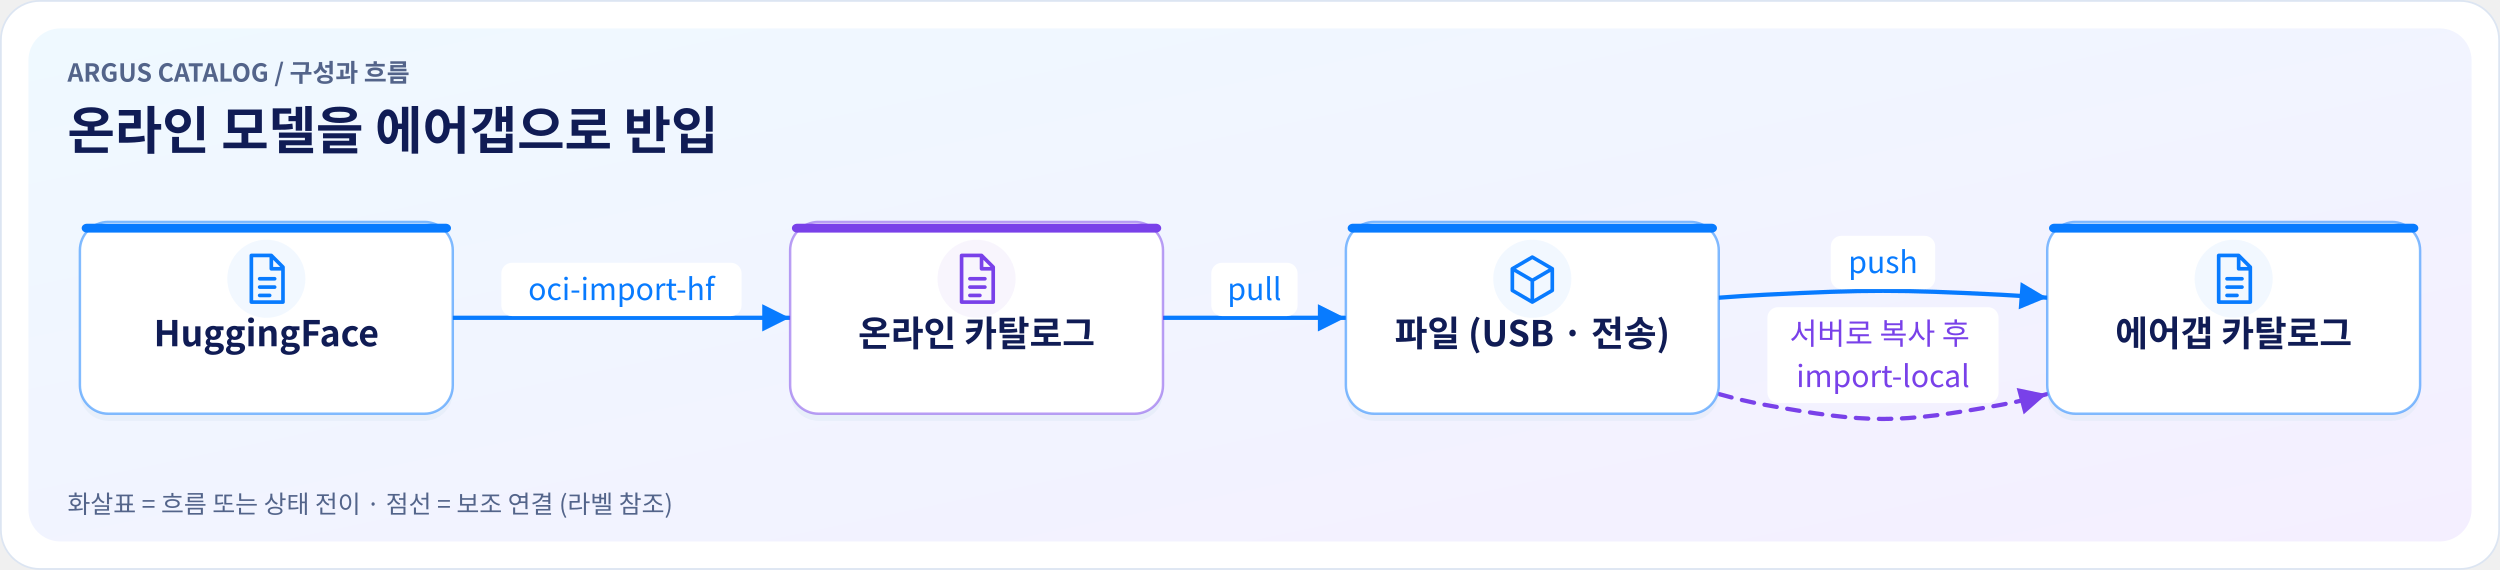
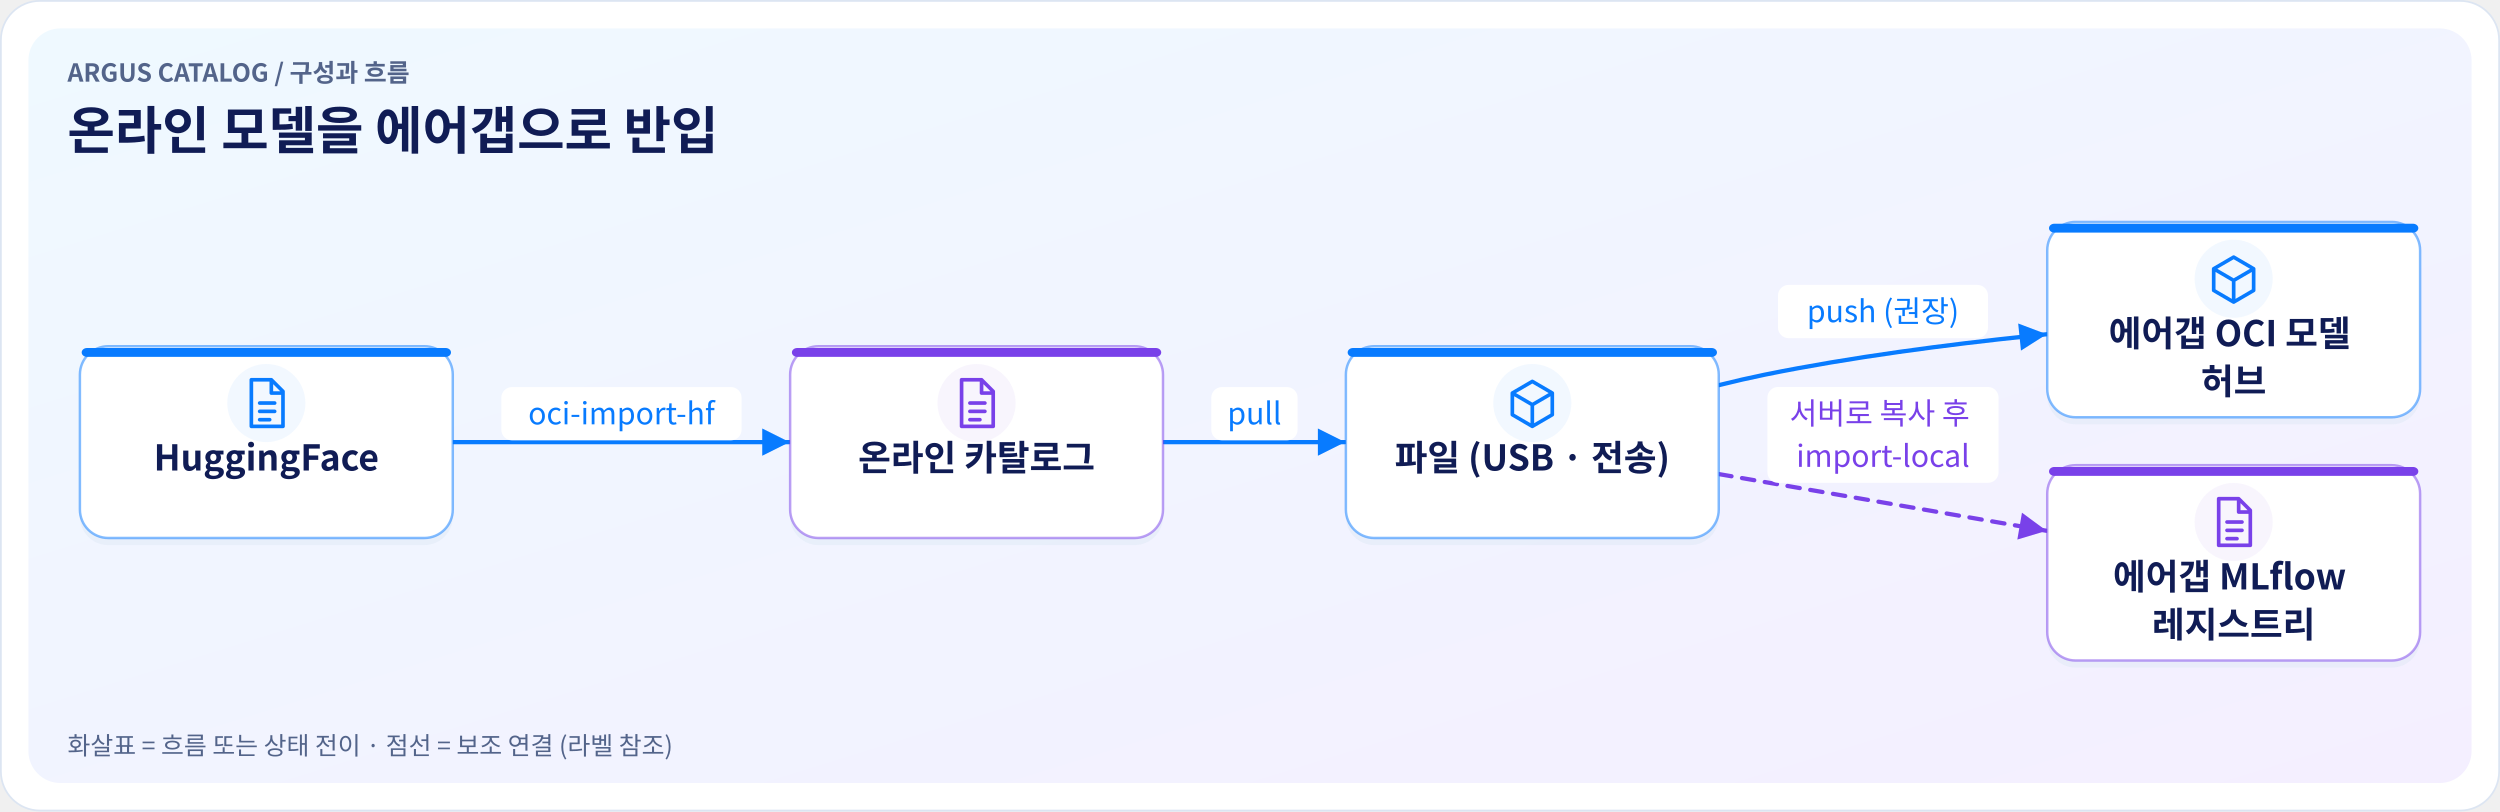
- <svg xmlns="http://www.w3.org/2000/svg" width="1408" height="321" viewBox="0 0 1408 321" role="img" aria-labelledby="title desc">
+ <svg xmlns="http://www.w3.org/2000/svg" width="1408" height="457" viewBox="0 0 1408 457" role="img" aria-labelledby="title desc">
  <defs>
    <linearGradient id="panel" x2="1" y2="1">
      <stop stop-color="#eff9ff" />
      <stop offset="1" stop-color="#f4efff" />
    </linearGradient>
    <marker id="arrow-blue" viewBox="0 0 10 10" refX="9" refY="5" markerWidth="8" markerHeight="8" orient="auto-start-reverse">
      <path d="M1 1 9 5 1 9Z" fill="#087bff" />
    </marker>
    <marker id="back-blue" viewBox="0 0 10 10" refX="1" refY="5" markerWidth="8" markerHeight="8" orient="auto">
      <path d="M9 1 1 5 9 9Z" fill="#087bff" />
    </marker>
    <marker id="arrow-purple" viewBox="0 0 10 10" refX="9" refY="5" markerWidth="8" markerHeight="8" orient="auto-start-reverse">
      <path d="M1 1 9 5 1 9Z" fill="#7941e9" />
    </marker>
    <marker id="back-purple" viewBox="0 0 10 10" refX="1" refY="5" markerWidth="8" markerHeight="8" orient="auto">
      <path d="M9 1 1 5 9 9Z" fill="#7941e9" />
    </marker>
    <marker id="arrow-teal" viewBox="0 0 10 10" refX="9" refY="5" markerWidth="8" markerHeight="8" orient="auto-start-reverse">
      <path d="M1 1 9 5 1 9Z" fill="#009eaa" />
    </marker>
    <marker id="back-teal" viewBox="0 0 10 10" refX="1" refY="5" markerWidth="8" markerHeight="8" orient="auto">
      <path d="M9 1 1 5 9 9Z" fill="#009eaa" />
    </marker>
    <marker id="arrow-red" viewBox="0 0 10 10" refX="9" refY="5" markerWidth="8" markerHeight="8" orient="auto-start-reverse">
      <path d="M1 1 9 5 1 9Z" fill="#d84b65" />
    </marker>
    <marker id="back-red" viewBox="0 0 10 10" refX="1" refY="5" markerWidth="8" markerHeight="8" orient="auto">
      <path d="M9 1 1 5 9 9Z" fill="#d84b65" />
    </marker>
  </defs>
  <g font-family="Noto Sans CJK KR, Noto Sans KR, sans-serif">
-     <rect x="0.5" y="0.5" width="1407" height="319.95" rx="22" fill="white" stroke="#dce5f2" />
-     <rect x="16" y="16" width="1376" height="288.95" rx="18" fill="url(#panel)" stroke="none" />
+     <rect x="0.5" y="0.5" width="1407" height="456" rx="22" fill="white" stroke="#dce5f2" />
+     <rect x="16" y="16" width="1376" height="425" rx="18" fill="url(#panel)" stroke="none" />
    <text x="38" y="46" fill="#53648a" font-size="14" font-weight="600" text-anchor="start">
      <tspan x="38" dy="0">ARGUS CATALOG  /  구성과 흐름</tspan>
    </text>
    <text x="38" y="84" fill="#101c55" font-size="29" font-weight="700" text-anchor="start">
      <tspan x="38" dy="0">온라인 모델을 에어갭으로 반입</tspan>
    </text>
-     <path d="M255.31 179 C310.62 179 378.65 179 435.3 179 L444.65 179" fill="none" stroke="#087bff" stroke-width="2.4" stroke-linejoin="round" stroke-linecap="round" marker-end="url(#arrow-blue)" />
-     <rect x="282.35" y="148" width="135.3" height="30" rx="6" fill="#ffffff" stroke="none" />
-     <text x="350" y="169" fill="#087bff" font-size="17" font-weight="500" text-anchor="middle">
+     <path d="M255.31 249 C310.62 249 378.65 249 435.3 249 L444.65 249" fill="none" stroke="#087bff" stroke-width="2.4" stroke-linejoin="round" stroke-linecap="round" marker-end="url(#arrow-blue)" />
+     <rect x="282.35" y="218" width="135.3" height="30" rx="6" fill="#ffffff" stroke="none" />
+     <text x="350" y="239" fill="#087bff" font-size="17" font-weight="500" text-anchor="middle">
      <tspan x="350" dy="0">oci-import-hf</tspan>
    </text>
-     <path d="M655.42 179 C685.25 179 717.89 179 748.25 179 L757.59 179" fill="none" stroke="#087bff" stroke-width="2.4" stroke-linejoin="round" stroke-linecap="round" marker-end="url(#arrow-blue)" />
-     <rect x="682.2" y="148" width="48.6" height="30" rx="6" fill="#ffffff" stroke="none" />
-     <text x="706.5" y="169" fill="#087bff" font-size="17" font-weight="500" text-anchor="middle">
+     <path d="M655.42 249 C685.25 249 717.89 249 748.25 249 L757.59 249" fill="none" stroke="#087bff" stroke-width="2.4" stroke-linejoin="round" stroke-linecap="round" marker-end="url(#arrow-blue)" />
+     <rect x="682.2" y="218" width="48.6" height="30" rx="6" fill="#ffffff" stroke="none" />
+     <text x="706.5" y="239" fill="#087bff" font-size="17" font-weight="500" text-anchor="middle">
      <tspan x="706.5" dy="0">pull</tspan>
    </text>
-     <path d="M968.24 167.66 C976.94 166.99 985.62 166.42 994 166 C1053.04 163.06 1067.96 163.06 1127 166 C1132.37 166.27 1137.86 166.6 1143.4 166.98 L1152.8 167.66" fill="none" stroke="#087bff" stroke-width="2.4" stroke-linejoin="round" stroke-linecap="round" marker-end="url(#arrow-blue)" />
-     <rect x="1031.1" y="132.8" width="58.8" height="30" rx="6" fill="#ffffff" stroke="none" />
-     <text x="1060.5" y="153.8" fill="#087bff" font-size="17" font-weight="500" text-anchor="middle">
-       <tspan x="1060.5" dy="0">push</tspan>
+     <path d="M968.28 216.87 C976.94 214.71 985.59 212.71 994 211 C1042.57 201.11 1096.88 194.05 1143.47 189.2 L1152.7 188.25" fill="none" stroke="#087bff" stroke-width="2.4" stroke-linejoin="round" stroke-linecap="round" marker-end="url(#arrow-blue)" />
+     <rect x="1001.35" y="160.45" width="118.3" height="30" rx="6" fill="#ffffff" stroke="none" />
+     <text x="1060.5" y="181.45" fill="#087bff" font-size="17" font-weight="500" text-anchor="middle">
+       <tspan x="1060.5" dy="0">push (권장)</tspan>
    </text>
-     <path d="M968.45 222.02 C976.99 224.42 985.58 226.47 994 228 C1052.15 238.6 1068.85 238.6 1127 228 C1132.53 227 1138.13 225.77 1143.74 224.36 L1152.6 222.02" fill="none" stroke="#7941e9" stroke-width="2.4" stroke-linejoin="round" stroke-linecap="round" stroke-dasharray="7 6" marker-end="url(#arrow-purple)" />
-     <rect x="995.4" y="173" width="130.2" height="54" rx="6" fill="#ffffff" stroke="none" />
-     <text x="1060.5" y="194" fill="#7941e9" font-size="17" font-weight="500" text-anchor="middle">
+     <path d="M968.28 267.04 C1022.24 276.38 1088.2 287.79 1143.45 297.35 L1152.6 298.93" fill="none" stroke="#7941e9" stroke-width="2.4" stroke-linejoin="round" stroke-linecap="round" stroke-dasharray="7 6" marker-end="url(#arrow-purple)" />
+     <rect x="995.4" y="217.94" width="130.2" height="54" rx="6" fill="#ffffff" stroke="none" />
+     <text x="1060.5" y="238.94" fill="#7941e9" font-size="17" font-weight="500" text-anchor="middle">
      <tspan x="1060.5" dy="0">서버로 복사 후</tspan>
      <tspan x="1060.5" dy="24">import-local</tspan>
    </text>
-     <rect x="45" y="129" width="210" height="108" rx="16" fill="#dbe6f4" stroke="none" opacity=".42" />
-     <rect x="45" y="125" width="210" height="108" rx="16" fill="#ffffff" stroke="#087bff80" stroke-width="1.4" />
-     <rect x="46" y="126" width="208" height="5" rx="3" fill="#087bff" stroke="none" />
-     <circle cx="150" cy="157" r="22" fill="#087bff0d" />
-     <g transform="translate(135,142) scale(0.9375)" fill="none" stroke="#087bff" stroke-width="2.2" stroke-linecap="round" stroke-linejoin="round">
+     <rect x="45" y="199" width="210" height="108" rx="16" fill="#dbe6f4" stroke="none" opacity=".42" />
+     <rect x="45" y="195" width="210" height="108" rx="16" fill="#ffffff" stroke="#087bff80" stroke-width="1.4" />
+     <rect x="46" y="196" width="208" height="5" rx="3" fill="#087bff" stroke="none" />
+     <circle cx="150" cy="227" r="22" fill="#087bff0d" />
+     <g transform="translate(135,212) scale(0.9375)" fill="none" stroke="#087bff" stroke-width="2.2" stroke-linecap="round" stroke-linejoin="round">
      <path d="M7 2h12l7 7v21H7Zm12 0v8h7M12 16h9m-9 5h9m-9 5h6" />
    </g>
-     <text x="150" y="195" fill="#101c55" font-size="20" font-weight="600" text-anchor="middle">
+     <text x="150" y="265" fill="#101c55" font-size="20" font-weight="600" text-anchor="middle">
      <tspan x="150" dy="0">HuggingFace</tspan>
    </text>
-     <rect x="445" y="129" width="210" height="108" rx="16" fill="#dbe6f4" stroke="none" opacity=".42" />
-     <rect x="445" y="125" width="210" height="108" rx="16" fill="#ffffff" stroke="#7941e980" stroke-width="1.4" />
-     <rect x="446" y="126" width="208" height="5" rx="3" fill="#7941e9" stroke="none" />
-     <circle cx="550" cy="157" r="22" fill="#7941e90d" />
-     <g transform="translate(535,142) scale(0.9375)" fill="none" stroke="#7941e9" stroke-width="2.2" stroke-linecap="round" stroke-linejoin="round">
+     <rect x="445" y="199" width="210" height="108" rx="16" fill="#dbe6f4" stroke="none" opacity=".42" />
+     <rect x="445" y="195" width="210" height="108" rx="16" fill="#ffffff" stroke="#7941e980" stroke-width="1.4" />
+     <rect x="446" y="196" width="208" height="5" rx="3" fill="#7941e9" stroke="none" />
+     <circle cx="550" cy="227" r="22" fill="#7941e90d" />
+     <g transform="translate(535,212) scale(0.9375)" fill="none" stroke="#7941e9" stroke-width="2.2" stroke-linecap="round" stroke-linejoin="round">
      <path d="M7 2h12l7 7v21H7Zm12 0v8h7M12 16h9m-9 5h9m-9 5h6" />
    </g>
-     <text x="550" y="195" fill="#101c55" font-size="20" font-weight="600" text-anchor="middle">
+     <text x="550" y="265" fill="#101c55" font-size="20" font-weight="600" text-anchor="middle">
      <tspan x="550" dy="0">온라인 카탈로그</tspan>
    </text>
-     <rect x="758" y="129" width="210" height="108" rx="16" fill="#dbe6f4" stroke="none" opacity=".42" />
-     <rect x="758" y="125" width="210" height="108" rx="16" fill="#ffffff" stroke="#087bff80" stroke-width="1.4" />
-     <rect x="759" y="126" width="208" height="5" rx="3" fill="#087bff" stroke="none" />
-     <circle cx="863" cy="157" r="22" fill="#087bff0d" />
-     <g transform="translate(848,142) scale(0.9375)" fill="none" stroke="#087bff" stroke-width="2.2" stroke-linecap="round" stroke-linejoin="round">
+     <rect x="758" y="199" width="210" height="108" rx="16" fill="#dbe6f4" stroke="none" opacity=".42" />
+     <rect x="758" y="195" width="210" height="108" rx="16" fill="#ffffff" stroke="#087bff80" stroke-width="1.4" />
+     <rect x="759" y="196" width="208" height="5" rx="3" fill="#087bff" stroke="none" />
+     <circle cx="863" cy="227" r="22" fill="#087bff0d" />
+     <g transform="translate(848,212) scale(0.9375)" fill="none" stroke="#087bff" stroke-width="2.2" stroke-linecap="round" stroke-linejoin="round">
      <path d="m16 3 12 7v13l-12 7-12-7V10Zm0 14 12-7M16 17 4 10m12 7v13" />
    </g>
-     <text x="863" y="195" fill="#101c55" font-size="20" font-weight="600" text-anchor="middle">
+     <text x="863" y="265" fill="#101c55" font-size="20" font-weight="600" text-anchor="middle">
      <tspan x="863" dy="0">파일 (USB · 전송)</tspan>
    </text>
-     <rect x="1153" y="129" width="210" height="108" rx="16" fill="#dbe6f4" stroke="none" opacity=".42" />
-     <rect x="1153" y="125" width="210" height="108" rx="16" fill="#ffffff" stroke="#087bff80" stroke-width="1.4" />
+     <rect x="1153" y="129" width="210" height="110" rx="16" fill="#dbe6f4" stroke="none" opacity=".42" />
+     <rect x="1153" y="125" width="210" height="110" rx="16" fill="#ffffff" stroke="#087bff80" stroke-width="1.4" />
    <rect x="1154" y="126" width="208" height="5" rx="3" fill="#087bff" stroke="none" />
    <circle cx="1258" cy="157" r="22" fill="#087bff0d" />
    <g transform="translate(1243,142) scale(0.9375)" fill="none" stroke="#087bff" stroke-width="2.2" stroke-linecap="round" stroke-linejoin="round">
+       <path d="m16 3 12 7v13l-12 7-12-7V10Zm0 14 12-7M16 17 4 10m12 7v13" />
+     </g>
+     <text x="1258" y="195" fill="#101c55" font-size="20" font-weight="600" text-anchor="middle">
+       <tspan x="1258" dy="0">에어갭 OCI 모델</tspan>
+       <tspan x="1258" dy="27">허브</tspan>
+     </text>
+     <rect x="1153" y="266" width="210" height="110" rx="16" fill="#dbe6f4" stroke="none" opacity=".42" />
+     <rect x="1153" y="262" width="210" height="110" rx="16" fill="#ffffff" stroke="#7941e980" stroke-width="1.4" />
+     <rect x="1154" y="263" width="208" height="5" rx="3" fill="#7941e9" stroke="none" />
+     <circle cx="1258" cy="294" r="22" fill="#7941e90d" />
+     <g transform="translate(1243,279) scale(0.9375)" fill="none" stroke="#7941e9" stroke-width="2.2" stroke-linecap="round" stroke-linejoin="round">
      <path d="M7 2h12l7 7v21H7Zm12 0v8h7M12 16h9m-9 5h9m-9 5h6" />
    </g>
-     <text x="1258" y="195" fill="#101c55" font-size="20" font-weight="600" text-anchor="middle">
-       <tspan x="1258" dy="0">에어갭 카탈로그</tspan>
+     <text x="1258" y="332" fill="#101c55" font-size="20" font-weight="600" text-anchor="middle">
+       <tspan x="1258" dy="0">에어갭 MLflow</tspan>
+       <tspan x="1258" dy="27">레지스트리</tspan>
    </text>
-     <text x="38" y="288.95" fill="#53648a" font-size="14" font-weight="500" text-anchor="start">
+     <text x="38" y="425" fill="#53648a" font-size="14" font-weight="500" text-anchor="start">
      <tspan x="38" dy="0">화살표 = 흐름 또는 상태 전이 · 점선 = 보조 연결 (라벨 참조)</tspan>
    </text>
  </g>
</svg>
